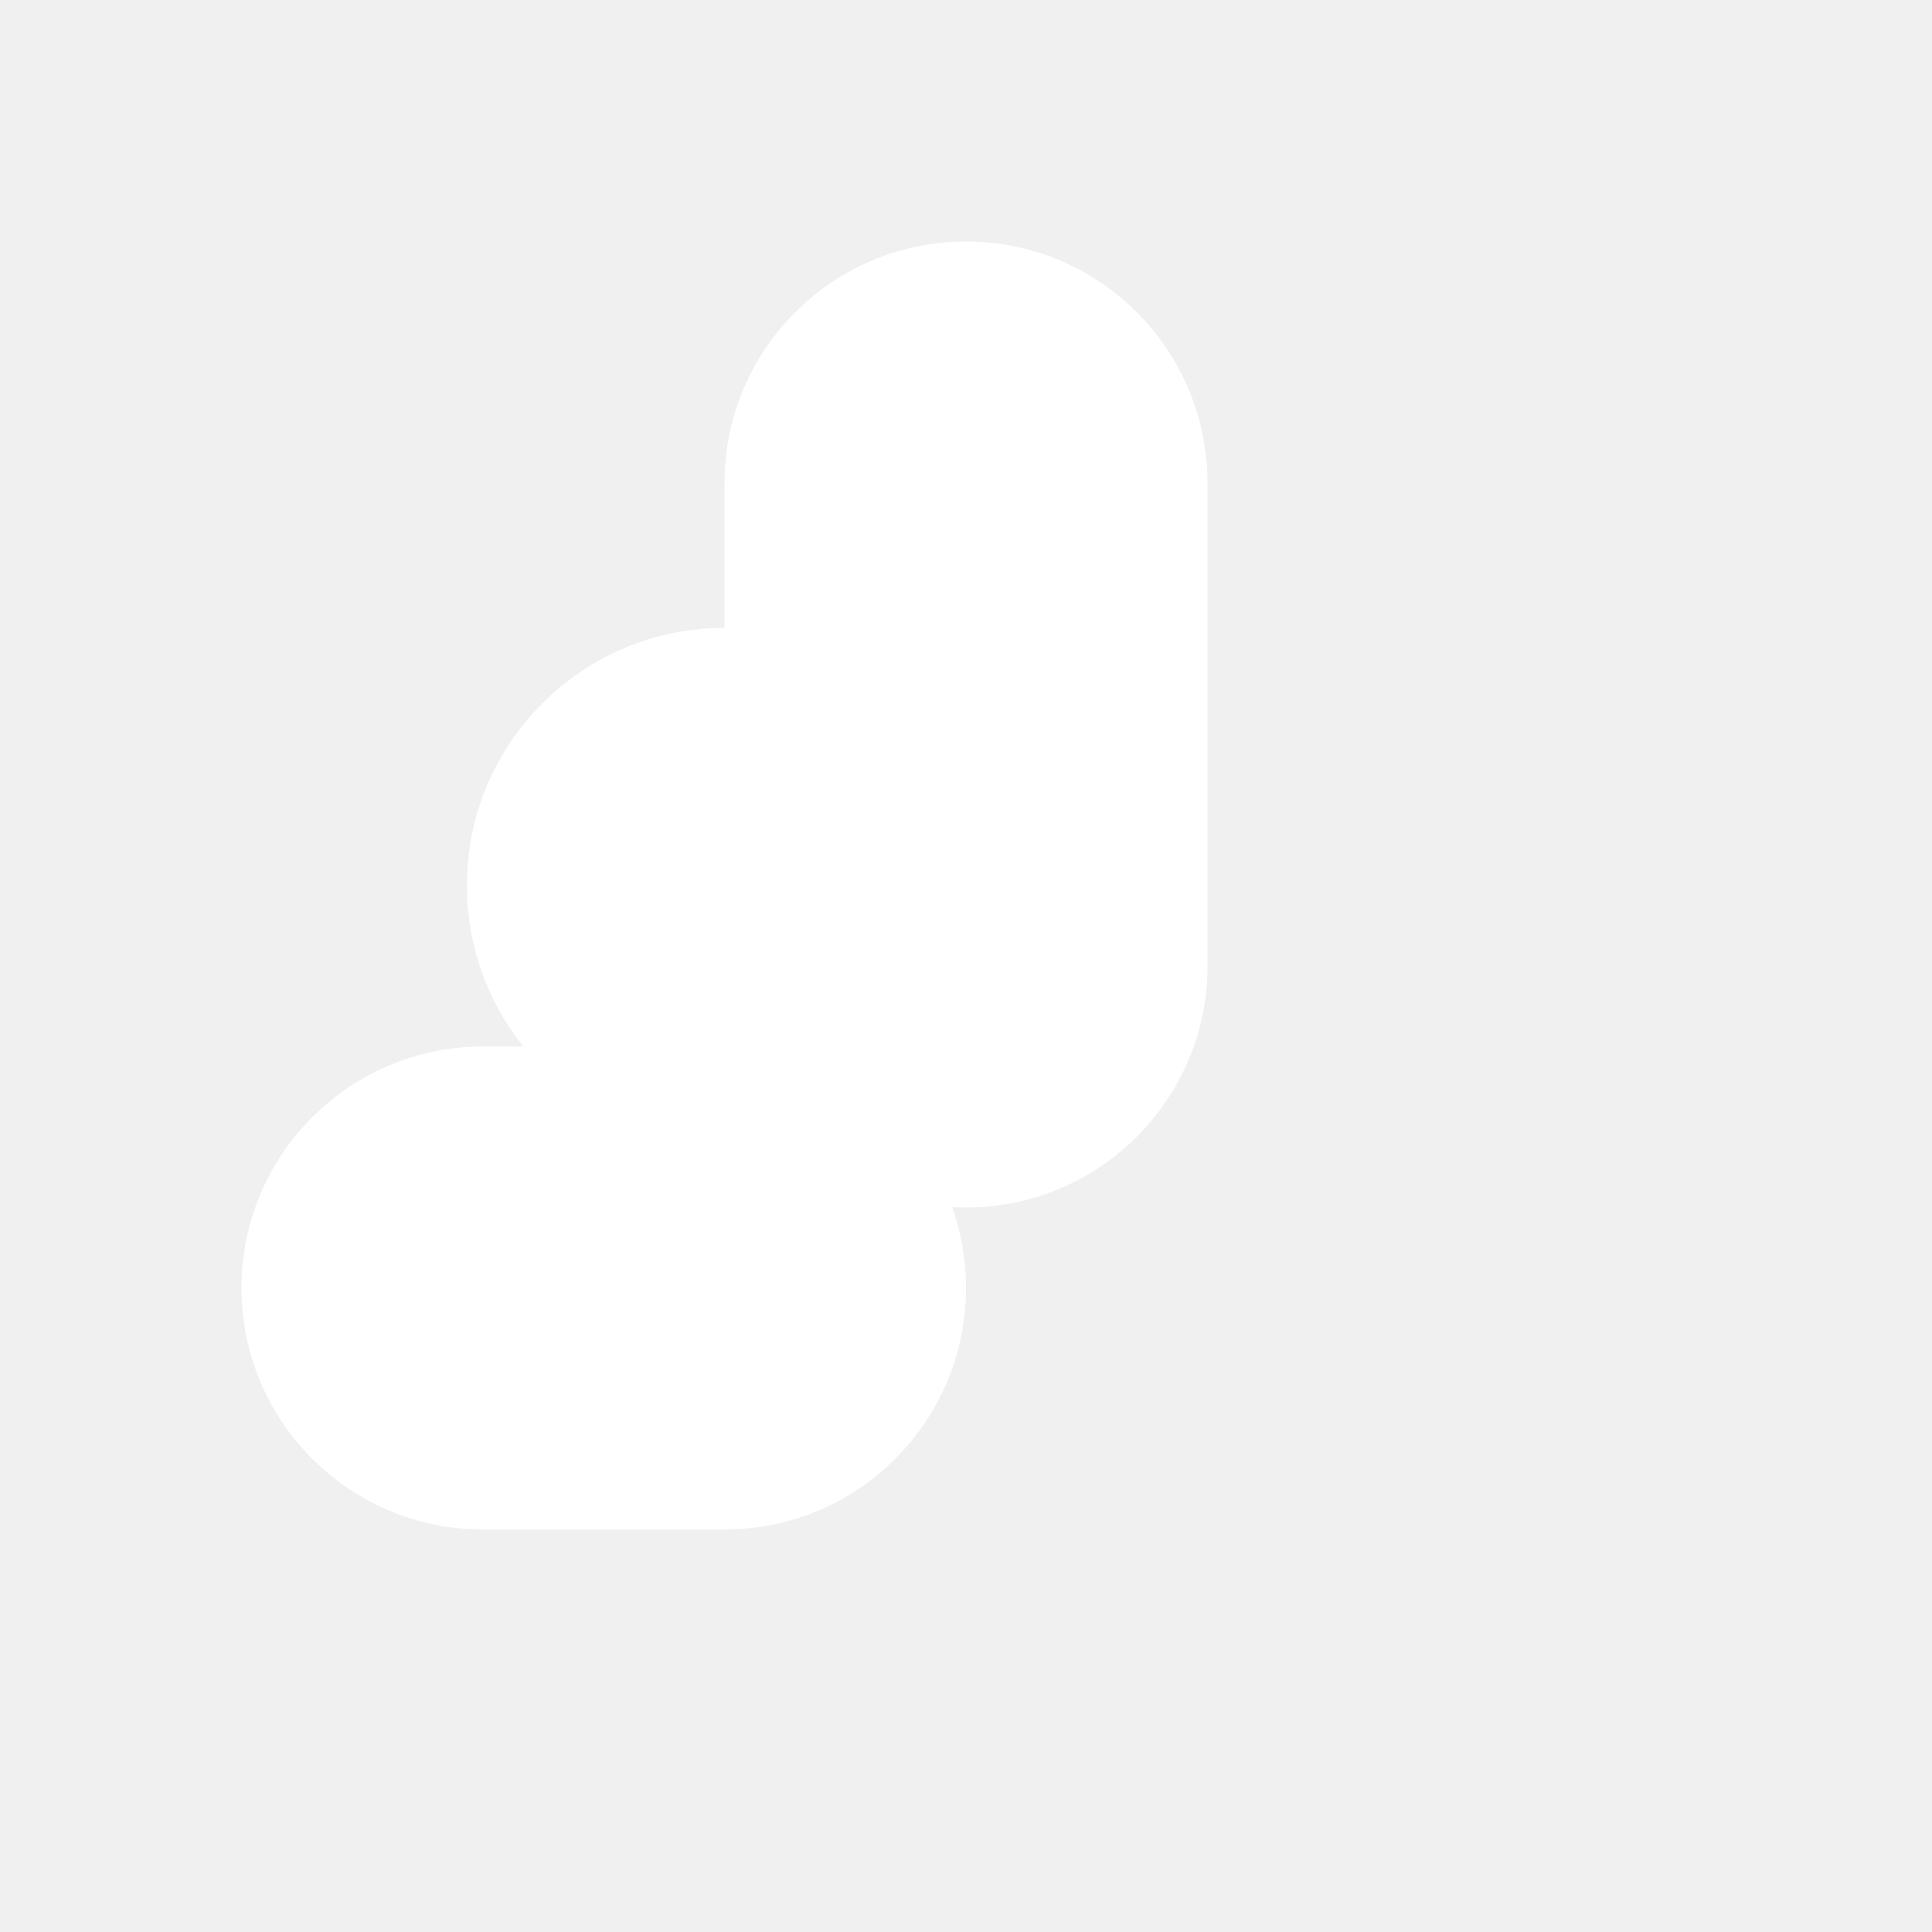
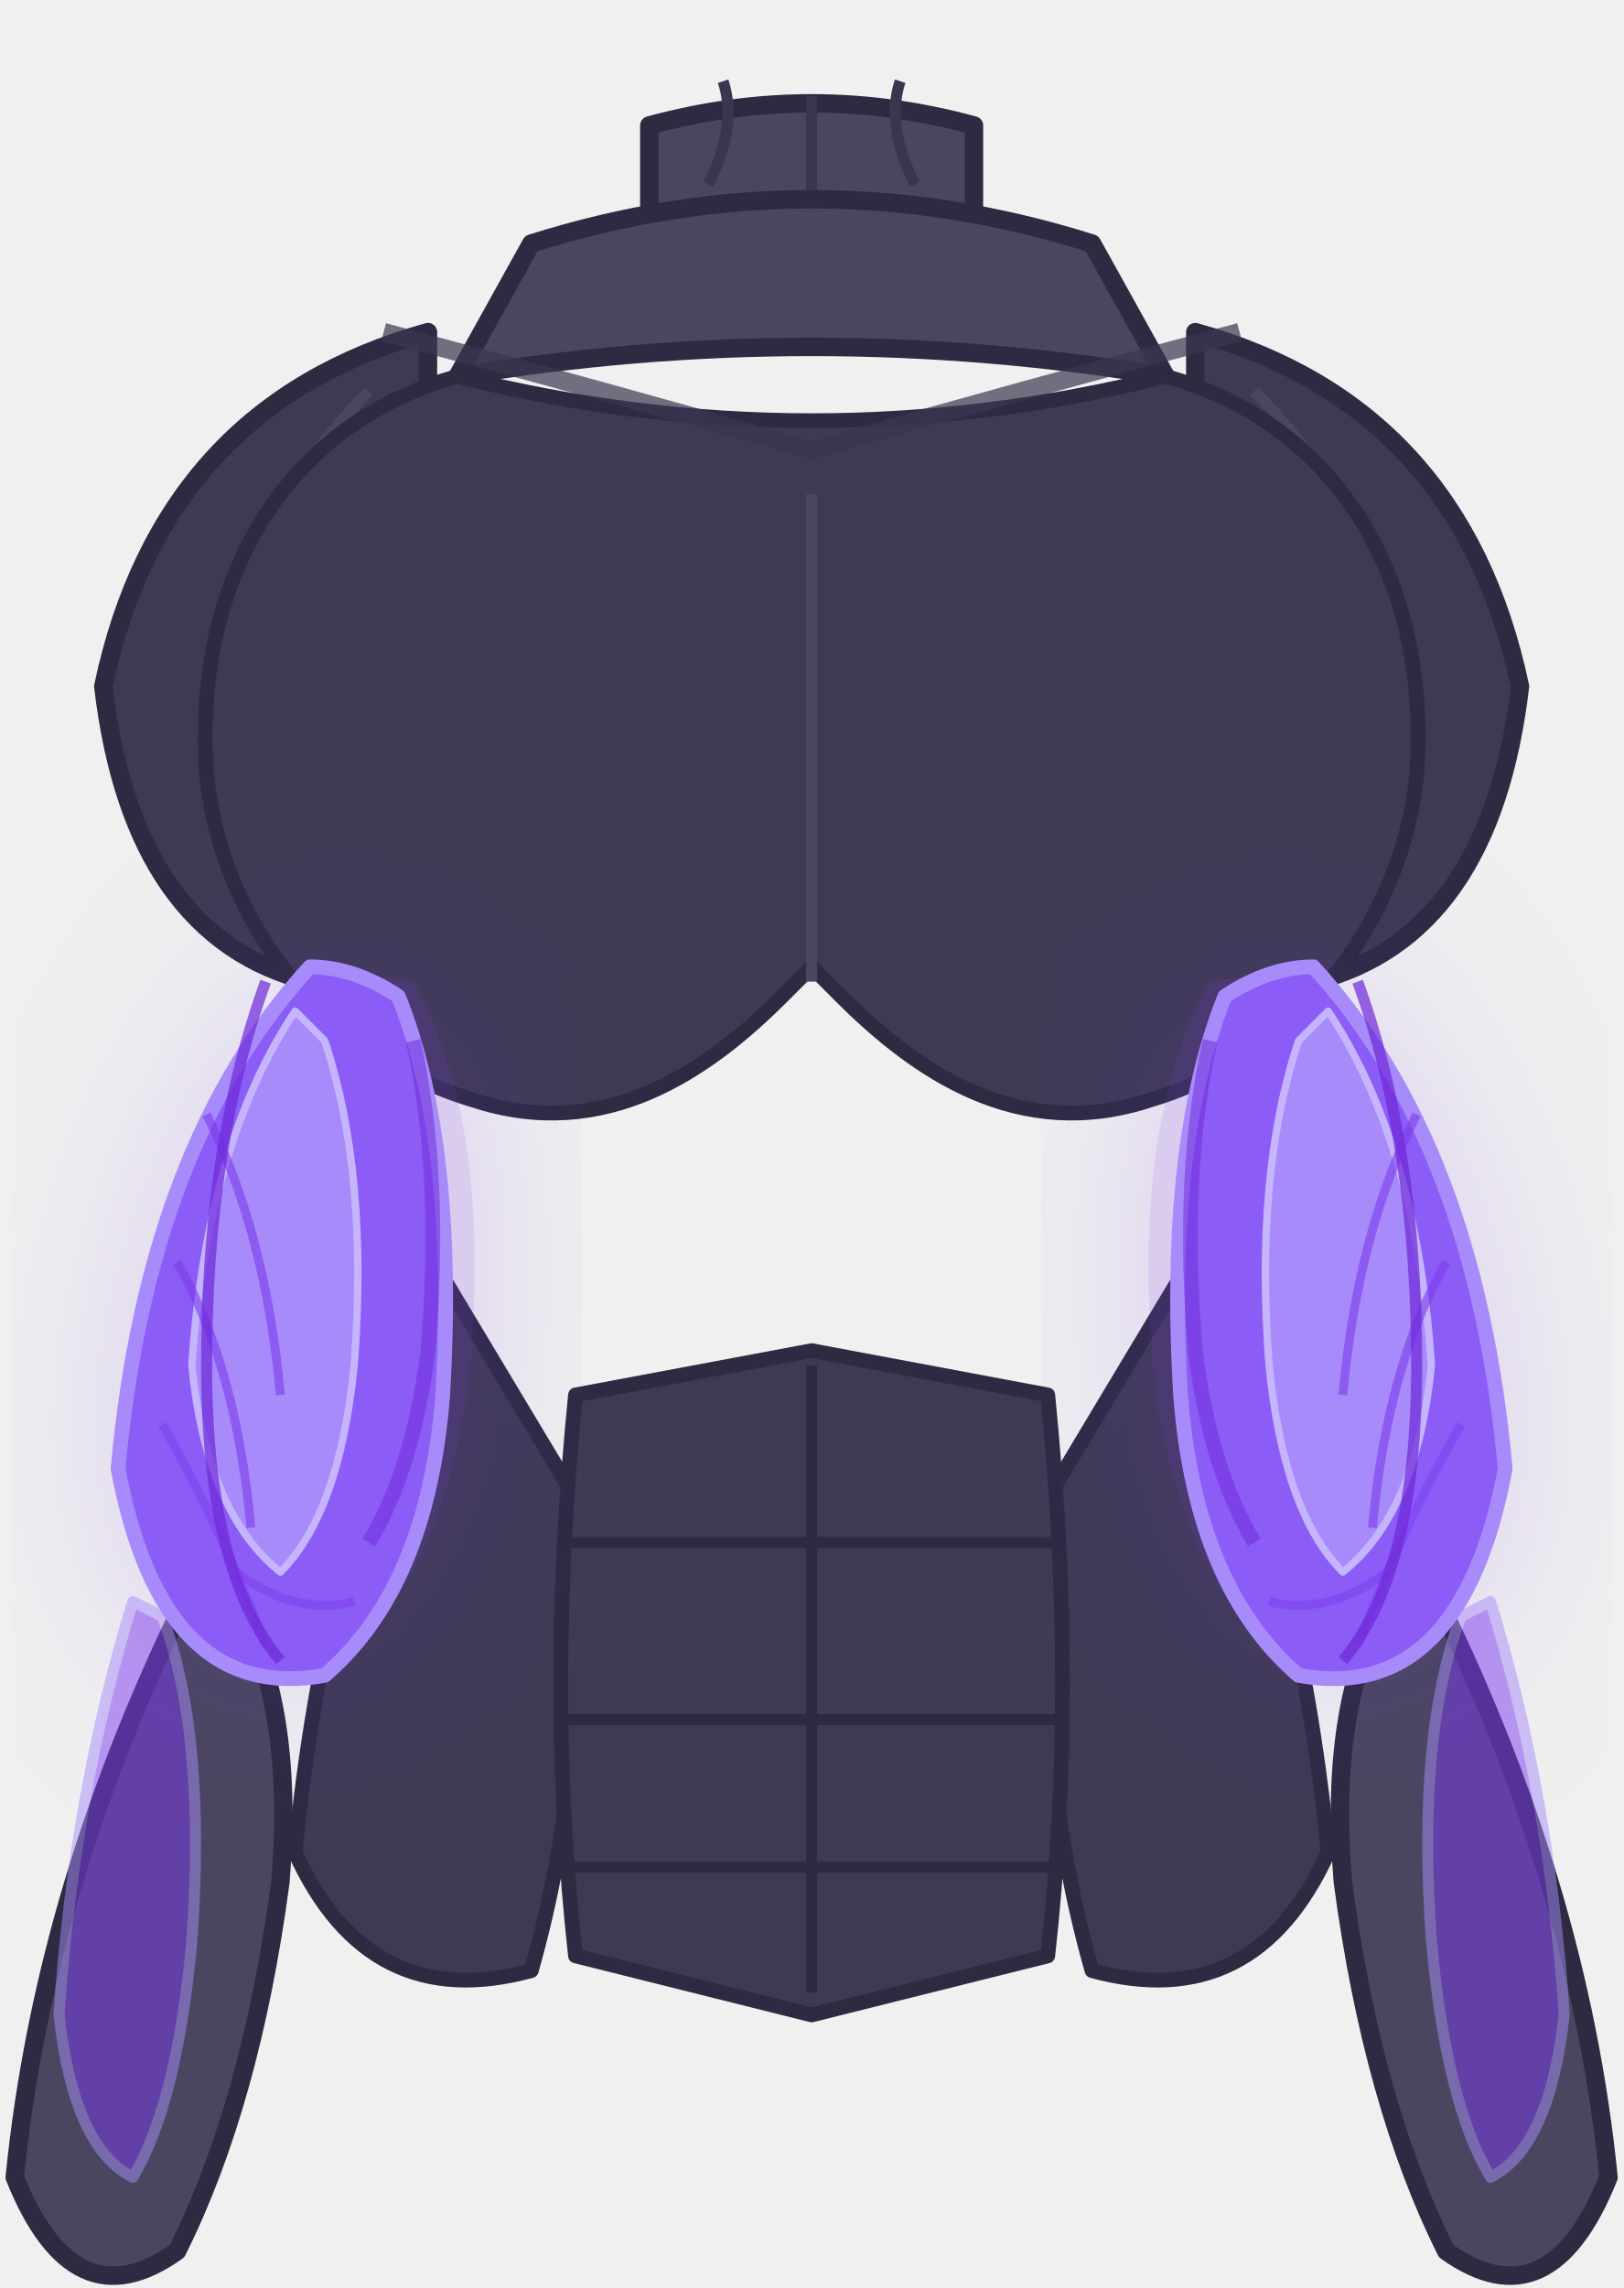
- <svg xmlns="http://www.w3.org/2000/svg" viewBox="0 0 24 24" fill="#FFFFFF">
-   <rect x="9" y="3" width="6" height="12" rx="3" />
-   <rect x="3" y="13" width="9" height="6" rx="3" />
-   <circle cx="9" cy="11" r="3.2" />
+ <svg xmlns="http://www.w3.org/2000/svg" viewBox="90 55 220 310" width="100%" height="100%">
+   <defs>
+     <radialGradient id="bgA" cx="50%" cy="40%" r="60%">
+       <stop offset="0%" stop-color="#171528" />
+       <stop offset="100%" stop-color="#0f0d1a" />
+     </radialGradient>
+     <filter id="softGlowA" x="-30%" y="-30%" width="160%" height="160%">
+       <feGaussianBlur stdDeviation="14" result="blur" />
+       <feMerge>
+         <feMergeNode in="blur" />
+         <feMergeNode in="SourceGraphic" />
+       </feMerge>
+     </filter>
+   </defs>
+   <path d="M 178 88 L 178 72 Q 200 66 222 72 L 222 88 Q 200 96 178 88 Z" fill="#4a4660" stroke="#2d2a42" stroke-width="2.5" stroke-linejoin="round" />
+   <path d="M 186 80 Q 190 72 188 66" fill="none" stroke="#3a3650" stroke-width="1.5" />
+   <path d="M 214 80 Q 210 72 212 66" fill="none" stroke="#3a3650" stroke-width="1.5" />
+   <path d="M 200 84 L 200 68" fill="none" stroke="#3a3650" stroke-width="1.5" />
+   <path d="M 162 88 Q 200 76 238 88 L 248 106 Q 200 98 152 106 Z" fill="#4a4660" stroke="#2d2a42" stroke-width="2.5" stroke-linejoin="round" />
+   <path d="M 148 100 Q 112 110 104 148 Q 108 182 132 188 Q 146 170 148 140 Z" fill="#3e3a54" stroke="#2d2a42" stroke-width="2.5" stroke-linejoin="round" />
+   <path d="M 140 108 Q 122 126 118 152" fill="none" stroke="#4a4660" stroke-width="1.5" />
+   <path d="M 144 124 Q 128 142 126 166" fill="none" stroke="#4a4660" stroke-width="1.5" />
+   <path d="M 252 100 Q 288 110 296 148 Q 292 182 268 188 Q 254 170 252 140 Z" fill="#3e3a54" stroke="#2d2a42" stroke-width="2.5" stroke-linejoin="round" />
+   <path d="M 260 108 Q 278 126 282 152" fill="none" stroke="#4a4660" stroke-width="1.5" />
+   <path d="M 256 124 Q 272 142 274 166" fill="none" stroke="#4a4660" stroke-width="1.5" />
+   <path d="M 152 106 C 130 112, 116 132, 118 160 C 120 180, 134 198, 154 204 C 172 210, 186 200, 196 190 L 200 186 L 204 190 C 214 200, 228 210, 246 204 C 266 198, 280 180, 282 160 C 284 132, 270 112, 248 106 Q 200 118 152 106 Z" fill="#3e3a54" stroke="#2d2a42" stroke-width="2" stroke-linejoin="round" />
+   <line x1="200" y1="122" x2="200" y2="188" stroke="#4a4660" stroke-width="1.5" />
+   <path d="M 142 100 Q 172 108 200 116 Q 228 108 258 100" fill="none" stroke="#3a3650" stroke-width="2.5" opacity="0.7" />
+   <path d="M 150 228 Q 134 264 130 306 Q 140 328 162 322 Q 170 294 168 258 Z" fill="#3e3a54" stroke="#2d2a42" stroke-width="2" stroke-linejoin="round" />
+   <path d="M 250 228 Q 266 264 270 306 Q 260 328 238 322 Q 230 294 232 258 Z" fill="#3e3a54" stroke="#2d2a42" stroke-width="2" stroke-linejoin="round" />
+   <path d="M 168 244 Q 164 284 168 320 L 200 328 L 232 320 Q 236 284 232 244 L 200 238 Z" fill="#3e3a54" stroke="#2d2a42" stroke-width="2" stroke-linejoin="round" />
+   <path d="M 166 264 L 234 264" fill="none" stroke="#2d2a42" stroke-width="1.5" />
+   <path d="M 166 288 L 234 288" fill="none" stroke="#2d2a42" stroke-width="1.5" />
+   <path d="M 167 308 L 233 308" fill="none" stroke="#2d2a42" stroke-width="1.5" />
+   <path d="M 200 240 L 200 325" fill="none" stroke="#2d2a42" stroke-width="1.5" />
+   <path d="M 116 270 Q 96 310 92 350 Q 100 370 114 360 Q 124 340 128 310 Q 130 286 122 272 Z" fill="#4a4660" stroke="#2d2a42" stroke-width="2.5" stroke-linejoin="round" />
+   <path d="M 284 270 Q 304 310 308 350 Q 300 370 286 360 Q 276 340 272 310 Q 270 286 278 272 Z" fill="#4a4660" stroke="#2d2a42" stroke-width="2.5" stroke-linejoin="round" />
+   <path d="M 132 186 Q 110 210 106 254 Q 112 286 134 282 Q 152 268 154 236 Q 156 206 146 188 Z" fill="#7c3aed" opacity="0.2" filter="url(#softGlowA)" />
+   <path d="M 268 186 Q 290 210 294 254 Q 288 286 266 282 Q 248 268 246 236 Q 244 206 254 188 Z" fill="#7c3aed" opacity="0.2" filter="url(#softGlowA)" />
+   <path d="M 132 186 Q 110 210 106 254 Q 112 286 134 282 Q 148 270 150 244 Q 152 210 144 190 Q 138 186 132 186 Z" fill="#8b5cf6" stroke="#a78bfa" stroke-width="2" stroke-linejoin="round" />
+   <path d="M 130 192 Q 118 210 116 240 Q 118 260 128 268 Q 136 260 138 240 Q 140 214 134 196 Q 132 194 130 192 Z" fill="#a78bfa" stroke="#c4b5fd" stroke-width="1" stroke-linejoin="round" />
+   <path d="M 118 206 Q 126 222 128 244" fill="none" stroke="#7c3aed" stroke-width="1.2" opacity="0.6" />
+   <path d="M 114 226 Q 122 240 124 262" fill="none" stroke="#7c3aed" stroke-width="1.2" opacity="0.6" />
+   <path d="M 112 248 Q 120 262 126 278" fill="none" stroke="#7c3aed" stroke-width="1.2" opacity="0.5" />
+   <path d="M 122 268 Q 130 274 138 272" fill="none" stroke="#7c3aed" stroke-width="1.2" opacity="0.5" />
+   <path d="M 126 188 Q 118 210 118 240 Q 118 268 128 280" fill="none" stroke="#6d28d9" stroke-width="1.5" opacity="0.7" />
+   <path d="M 268 186 Q 290 210 294 254 Q 288 286 266 282 Q 252 270 250 244 Q 248 210 256 190 Q 262 186 268 186 Z" fill="#8b5cf6" stroke="#a78bfa" stroke-width="2" stroke-linejoin="round" />
+   <path d="M 270 192 Q 282 210 284 240 Q 282 260 272 268 Q 264 260 262 240 Q 260 214 266 196 Q 268 194 270 192 Z" fill="#a78bfa" stroke="#c4b5fd" stroke-width="1" stroke-linejoin="round" />
+   <path d="M 282 206 Q 274 222 272 244" fill="none" stroke="#7c3aed" stroke-width="1.2" opacity="0.6" />
+   <path d="M 286 226 Q 278 240 276 262" fill="none" stroke="#7c3aed" stroke-width="1.2" opacity="0.6" />
+   <path d="M 288 248 Q 280 262 274 278" fill="none" stroke="#7c3aed" stroke-width="1.2" opacity="0.5" />
+   <path d="M 278 268 Q 270 274 262 272" fill="none" stroke="#7c3aed" stroke-width="1.2" opacity="0.5" />
+   <path d="M 274 188 Q 282 210 282 240 Q 282 268 272 280" fill="none" stroke="#6d28d9" stroke-width="1.5" opacity="0.7" />
+   <path d="M 146 196 Q 150 214 148 238 Q 146 254 140 264" fill="none" stroke="#6d28d9" stroke-width="2" opacity="0.5" />
+   <path d="M 254 196 Q 250 214 252 238 Q 254 254 260 264" fill="none" stroke="#6d28d9" stroke-width="2" opacity="0.5" />
+   <path d="M 108 272 Q 100 298 98 328 Q 100 346 108 350 Q 114 340 116 318 Q 118 290 112 274 Z" fill="#7c3aed" stroke="#a78bfa" stroke-width="1.5" opacity="0.5" stroke-linejoin="round" />
+   <path d="M 292 272 Q 300 298 302 328 Q 300 346 292 350 Q 286 340 284 318 Q 282 290 288 274 Z" fill="#7c3aed" stroke="#a78bfa" stroke-width="1.5" opacity="0.5" stroke-linejoin="round" />
</svg>
